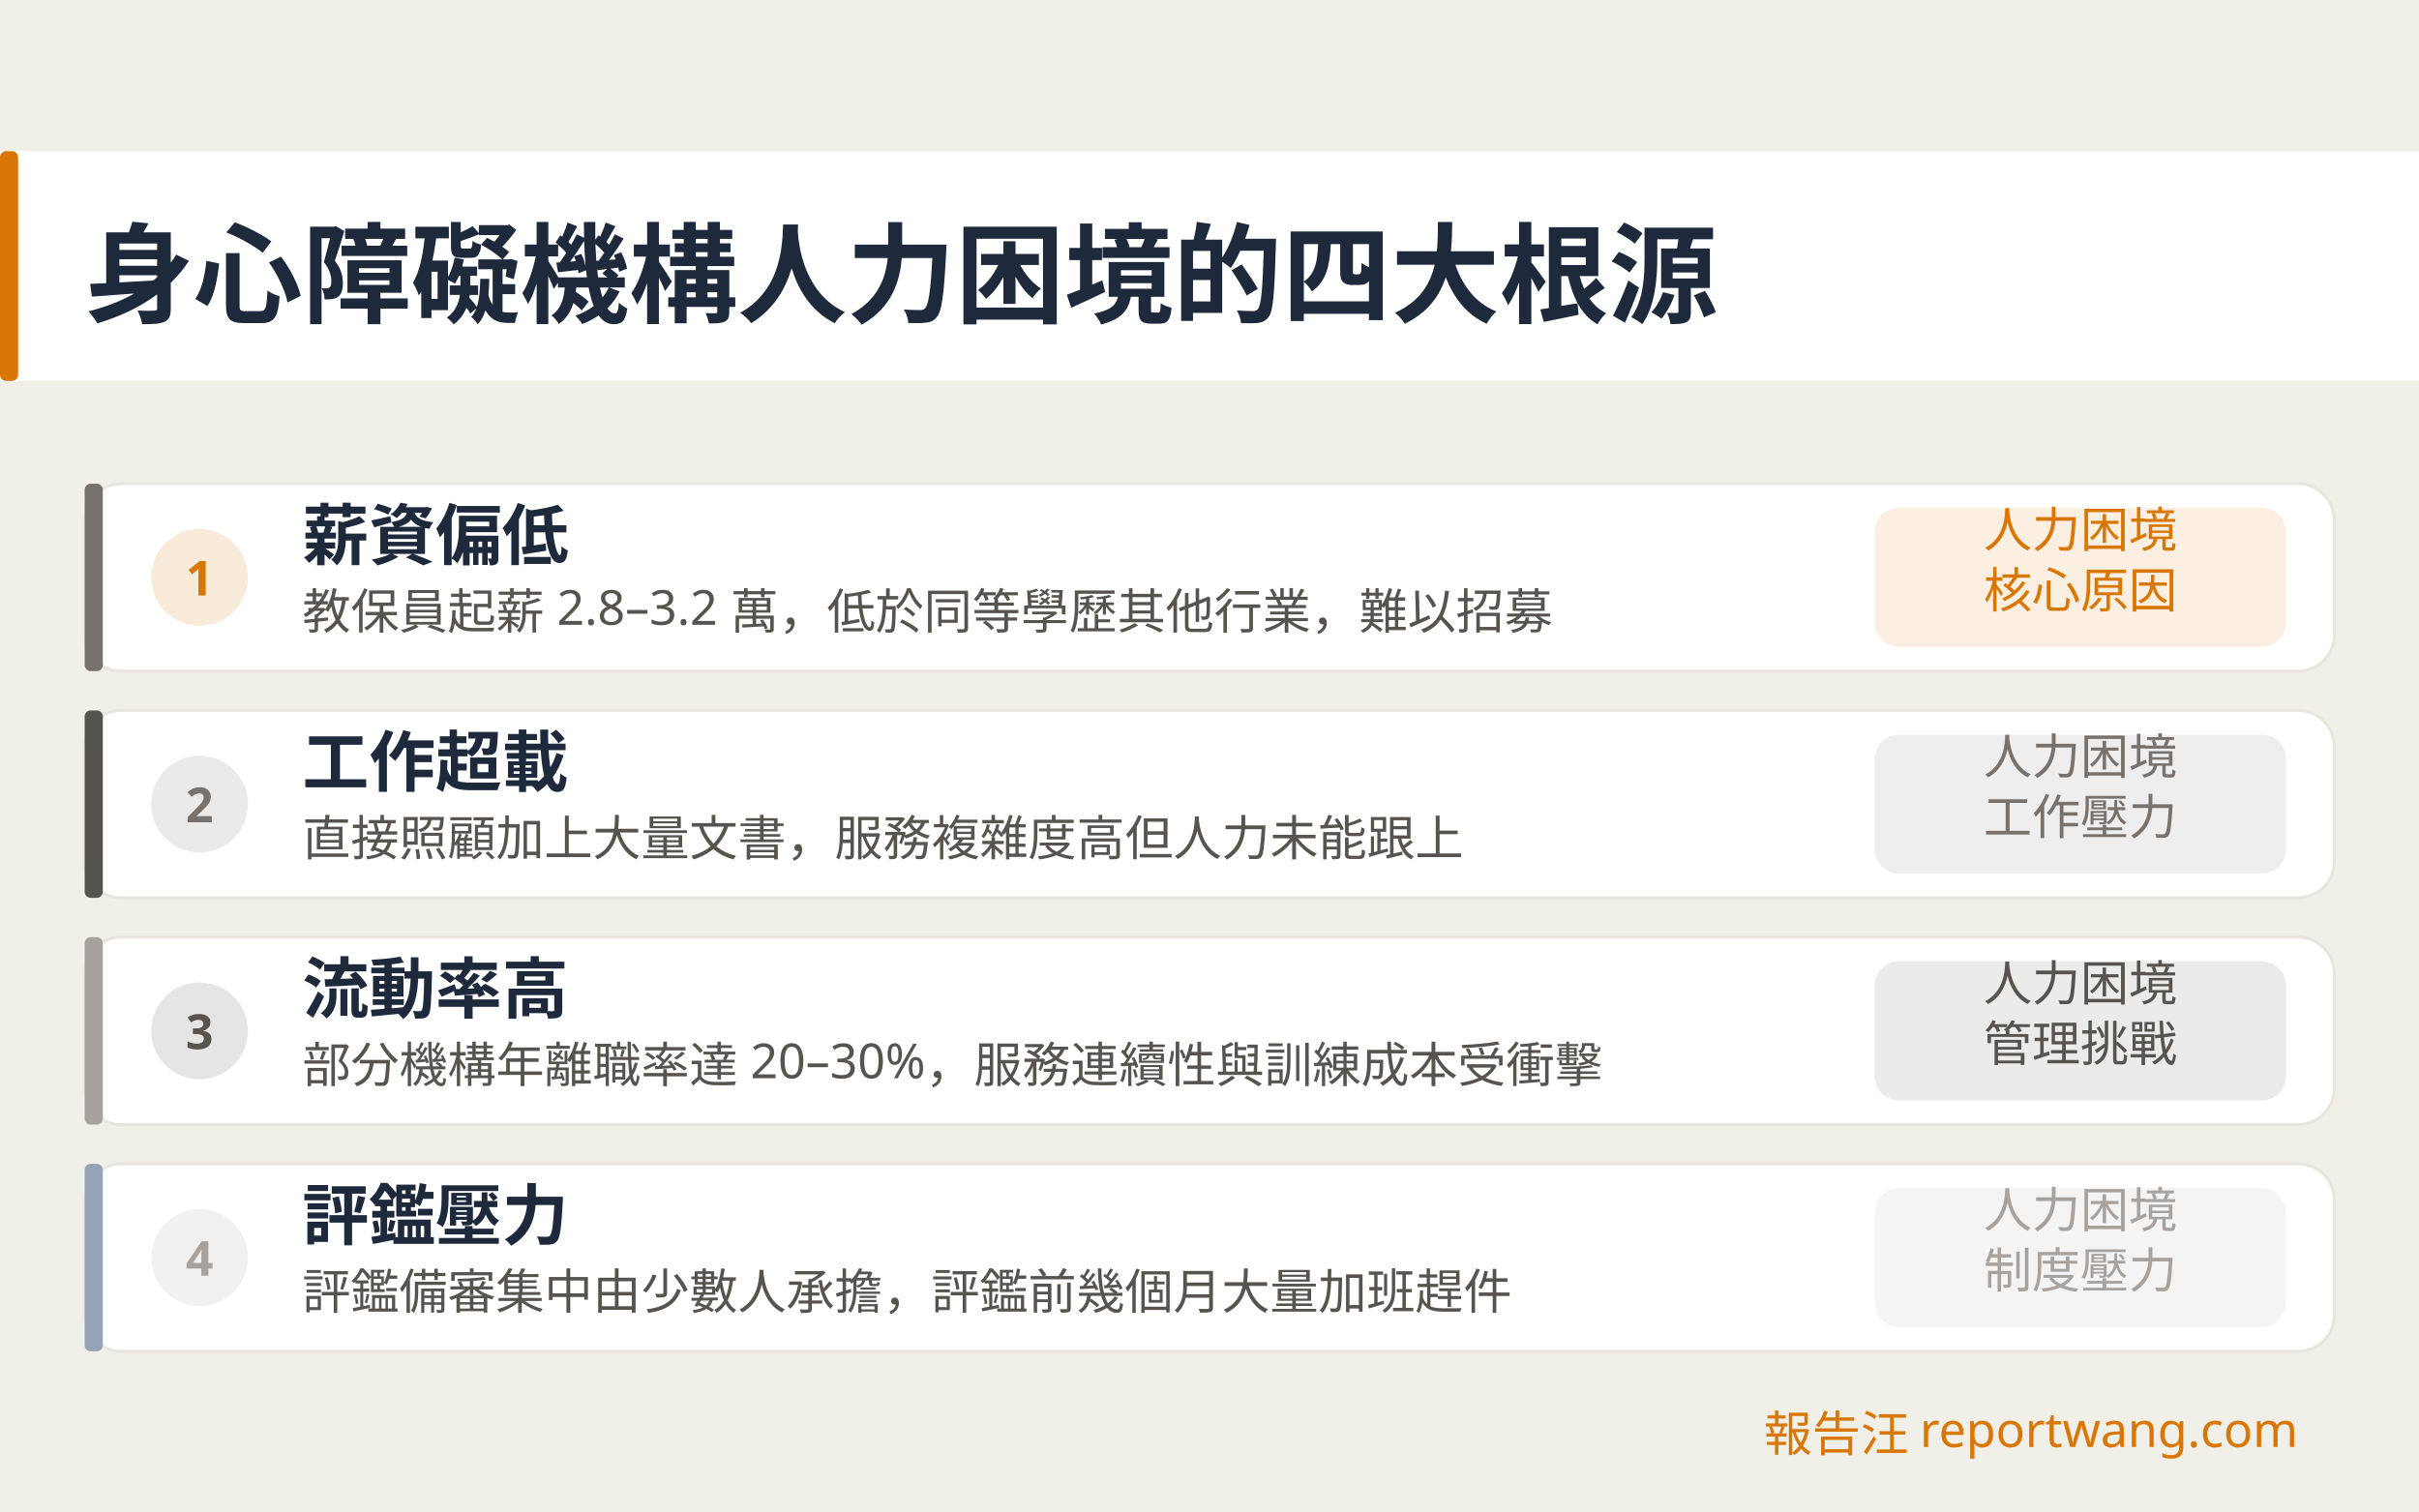
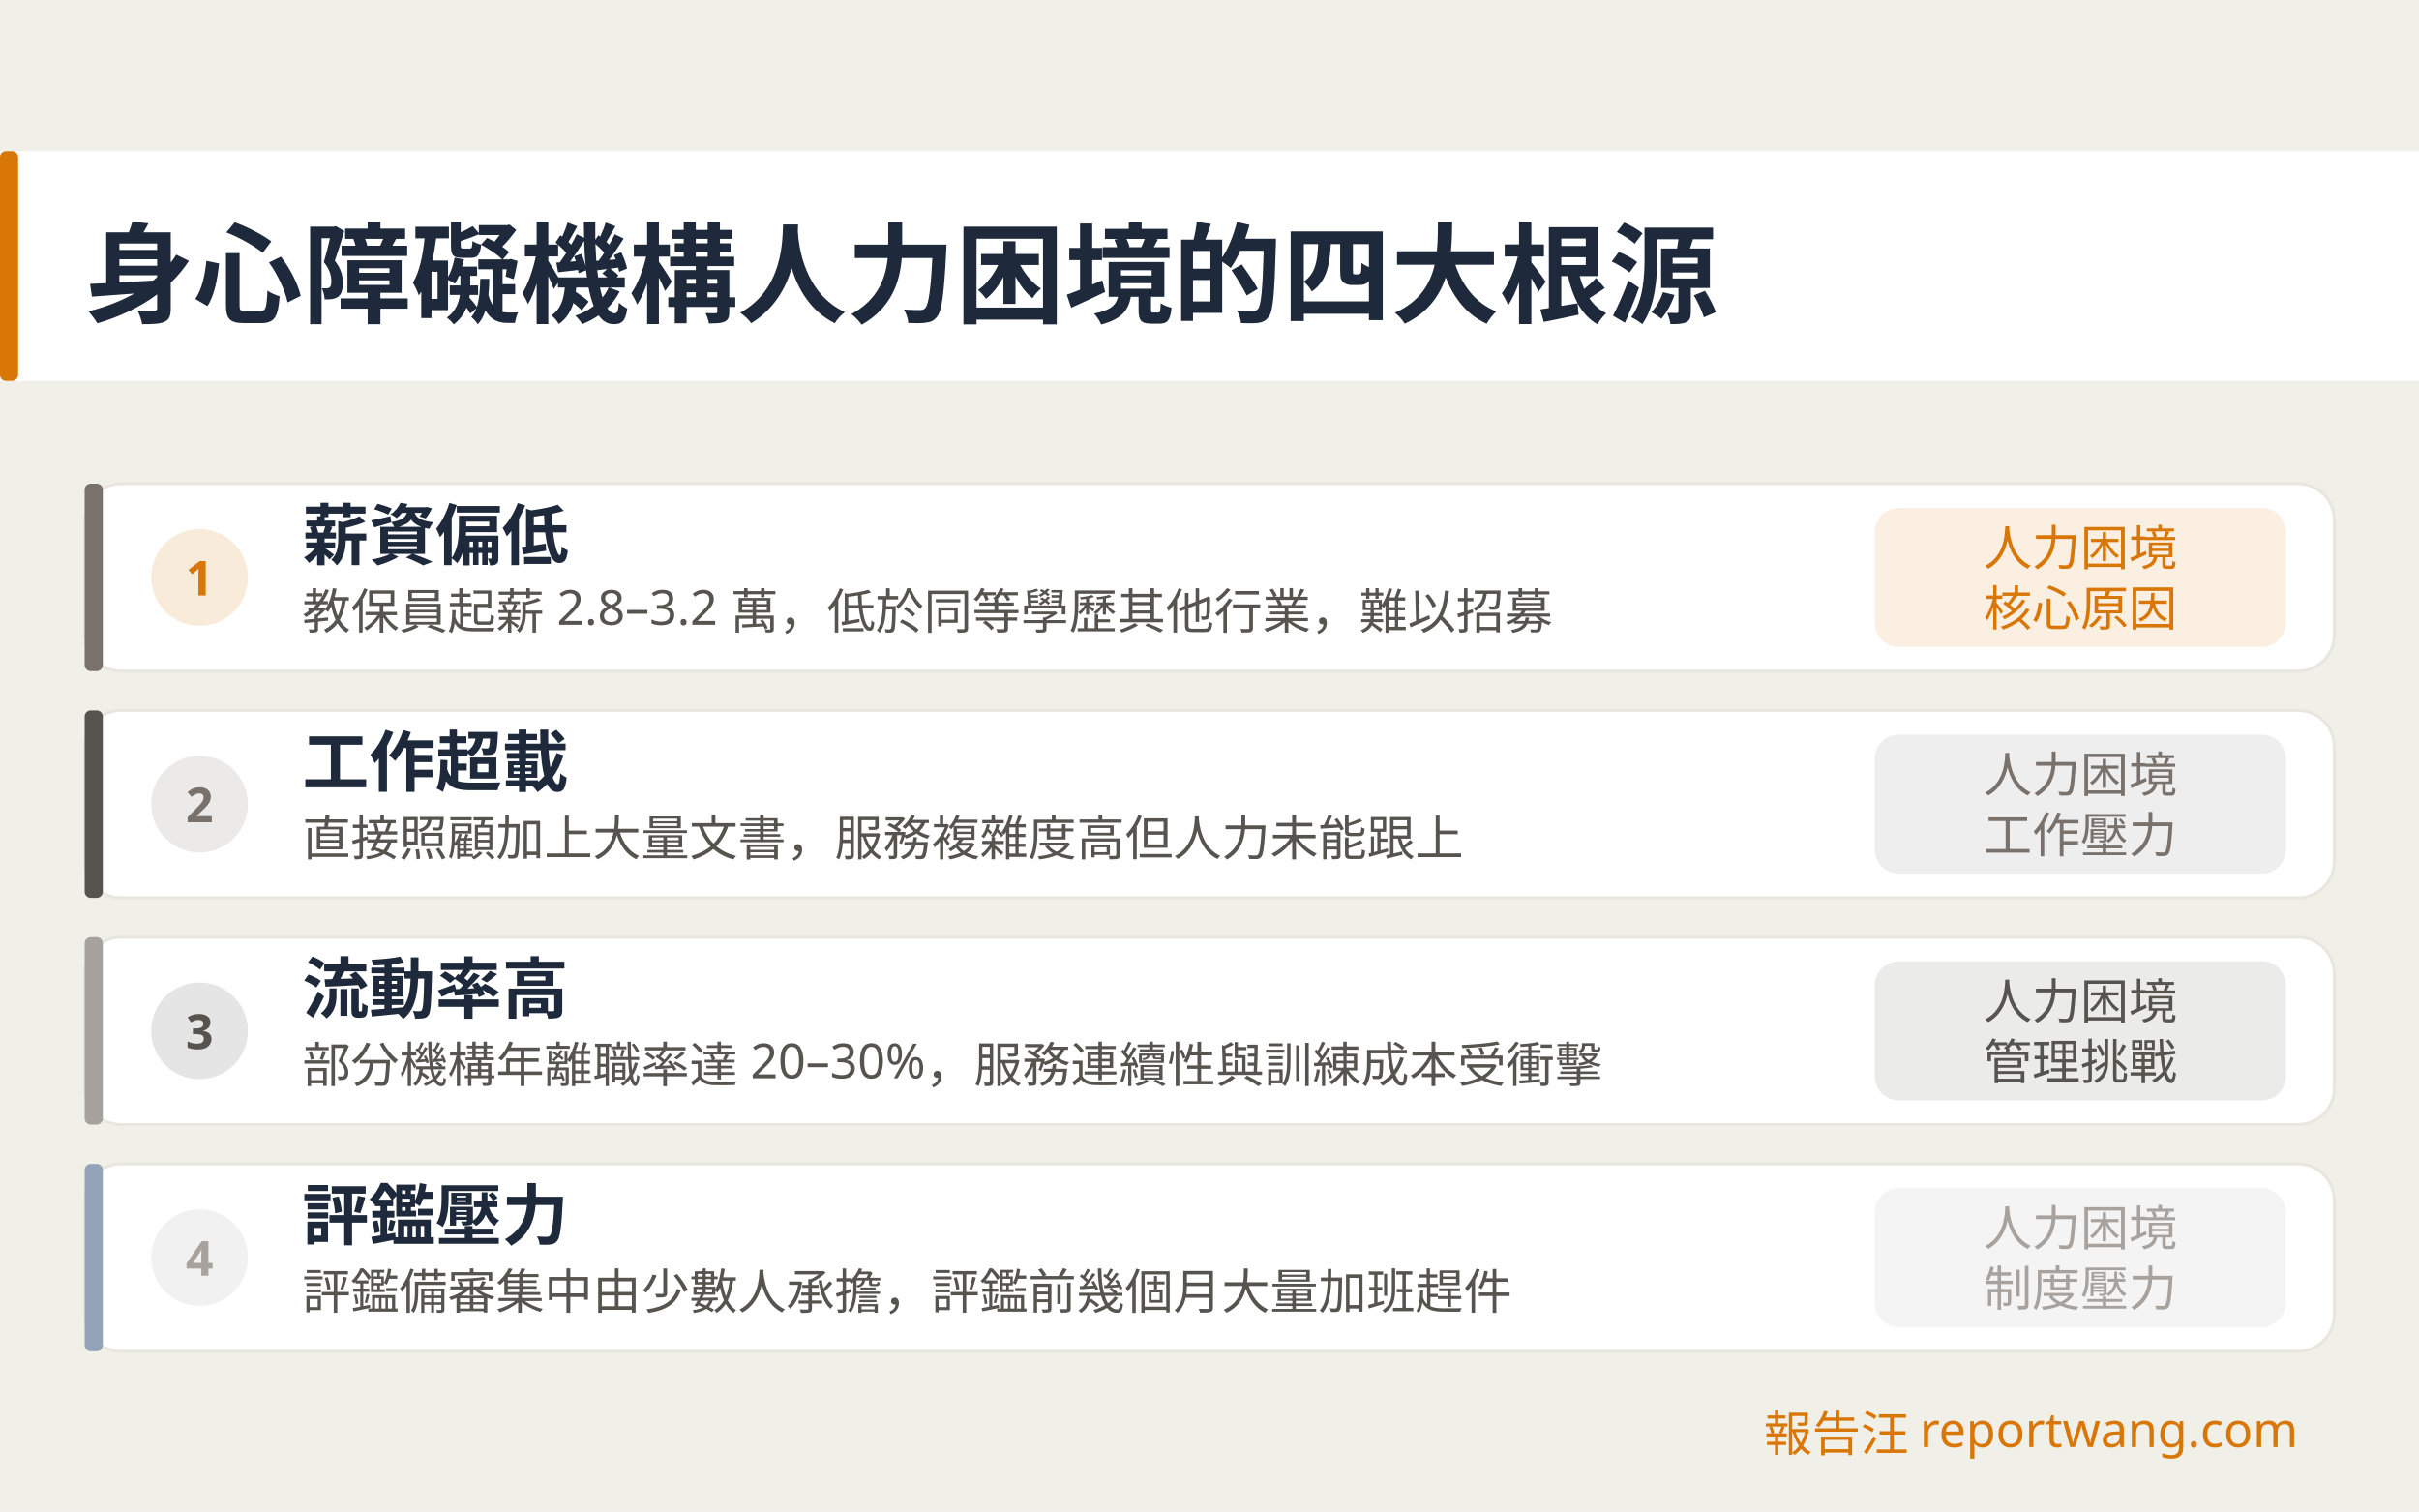
<svg xmlns="http://www.w3.org/2000/svg" width="800" height="500" viewBox="0 0 800 500" font-family="'Noto Sans TC', sans-serif">
  <rect width="800" height="500" fill="#f0efe8" />
  <rect x="0" y="50" width="800" height="76" fill="white" />
  <rect x="0" y="50" width="6" height="76" fill="#d97706" rx="2" />
  <text x="28" y="104" font-size="36" fill="#1e293b" font-weight="700">身心障礙機構人力困境的四大根源</text>
  <rect x="28" y="160" width="744" height="62" rx="12" fill="white" stroke="#e8e6de" stroke-width="1" />
  <rect x="28" y="160" width="6" height="62" rx="2" fill="#78716c" />
  <circle cx="66" cy="191" r="16" fill="#d97706" opacity="0.15" />
  <text x="66" y="197" font-size="16" fill="#d97706" text-anchor="middle" font-weight="900">1</text>
  <text x="100" y="185" font-size="22" fill="#1e293b" font-weight="700">薪資偏低</text>
  <text x="100" y="208" font-size="16" fill="#57534e">教保員起薪 2.8–3.2 萬，低於同等學歷其他行業，難以招募</text>
  <rect x="620" y="168" width="136" height="46" rx="8" fill="#d97706" opacity="0.12" />
-   <text x="688" y="181" font-size="16" fill="#d97706" text-anchor="middle">人力困境</text>
-   <text x="688" y="201" font-size="16" fill="#d97706" text-anchor="middle">核心原因</text>
+   <text x="688" y="187" font-size="16" fill="#d97706" text-anchor="middle">人力困境</text>
+   <text x="688" y="207" font-size="16" fill="#d97706" text-anchor="middle">核心原因</text>
  <rect x="28" y="235" width="744" height="62" rx="12" fill="white" stroke="#e8e6de" stroke-width="1" />
  <rect x="28" y="235" width="6" height="62" rx="2" fill="#57534e" />
  <circle cx="66" cy="266" r="16" fill="#78716c" opacity="0.15" />
  <text x="66" y="272" font-size="16" fill="#78716c" text-anchor="middle" font-weight="900">2</text>
  <text x="100" y="260" font-size="22" fill="#1e293b" font-weight="700">工作超載</text>
  <text x="100" y="283" font-size="16" fill="#57534e">直接照顧加上大量文書，服務複雜度高但人力未能跟上</text>
  <rect x="620" y="243" width="136" height="46" rx="8" fill="#78716c" opacity="0.12" />
-   <text x="688" y="256" font-size="16" fill="#78716c" text-anchor="middle">人力困境</text>
-   <text x="688" y="276" font-size="16" fill="#78716c" text-anchor="middle">工作壓力</text>
+   <text x="688" y="262" font-size="16" fill="#78716c" text-anchor="middle">人力困境</text>
+   <text x="688" y="282" font-size="16" fill="#78716c" text-anchor="middle">工作壓力</text>
  <rect x="28" y="310" width="744" height="62" rx="12" fill="white" stroke="#e8e6de" stroke-width="1" />
  <rect x="28" y="310" width="6" height="62" rx="2" fill="#a8a29e" />
  <circle cx="66" cy="341" r="16" fill="#57534e" opacity="0.15" />
  <text x="66" y="347" font-size="16" fill="#57534e" text-anchor="middle" font-weight="900">3</text>
  <text x="100" y="335" font-size="22" fill="#1e293b" font-weight="700">流動率高</text>
  <text x="100" y="358" font-size="16" fill="#57534e">部分機構年離職率達 20–30%，服務連續性與訓練成本受衝擊</text>
  <rect x="620" y="318" width="136" height="46" rx="8" fill="#57534e" opacity="0.12" />
-   <text x="688" y="331" font-size="16" fill="#57534e" text-anchor="middle">人力困境</text>
-   <text x="688" y="351" font-size="16" fill="#57534e" text-anchor="middle">管理挑戰</text>
+   <text x="688" y="337" font-size="16" fill="#57534e" text-anchor="middle">人力困境</text>
+   <text x="688" y="357" font-size="16" fill="#57534e" text-anchor="middle">管理挑戰</text>
  <rect x="28" y="385" width="744" height="62" rx="12" fill="white" stroke="#e8e6de" stroke-width="1" />
  <rect x="28" y="385" width="6" height="62" rx="2" fill="#94a3b8" />
  <circle cx="66" cy="416" r="16" fill="#a8a29e" opacity="0.15" />
  <text x="66" y="422" font-size="16" fill="#a8a29e" text-anchor="middle" font-weight="900">4</text>
  <text x="100" y="410" font-size="22" fill="#1e293b" font-weight="700">評鑑壓力</text>
  <text x="100" y="433" font-size="16" fill="#57534e">評鑑備審集中由少數人承擔，評鑑前幾個月大量加班趕件</text>
  <rect x="620" y="393" width="136" height="46" rx="8" fill="#a8a29e" opacity="0.12" />
-   <text x="688" y="406" font-size="16" fill="#a8a29e" text-anchor="middle">人力困境</text>
-   <text x="688" y="426" font-size="16" fill="#a8a29e" text-anchor="middle">制度壓力</text>
+   <text x="688" y="412" font-size="16" fill="#a8a29e" text-anchor="middle">人力困境</text>
+   <text x="688" y="432" font-size="16" fill="#a8a29e" text-anchor="middle">制度壓力</text>
  <text x="760" y="480" font-size="16" fill="#d97706" text-anchor="end" font-weight="400">報告汪 reportwang.com</text>
</svg>
